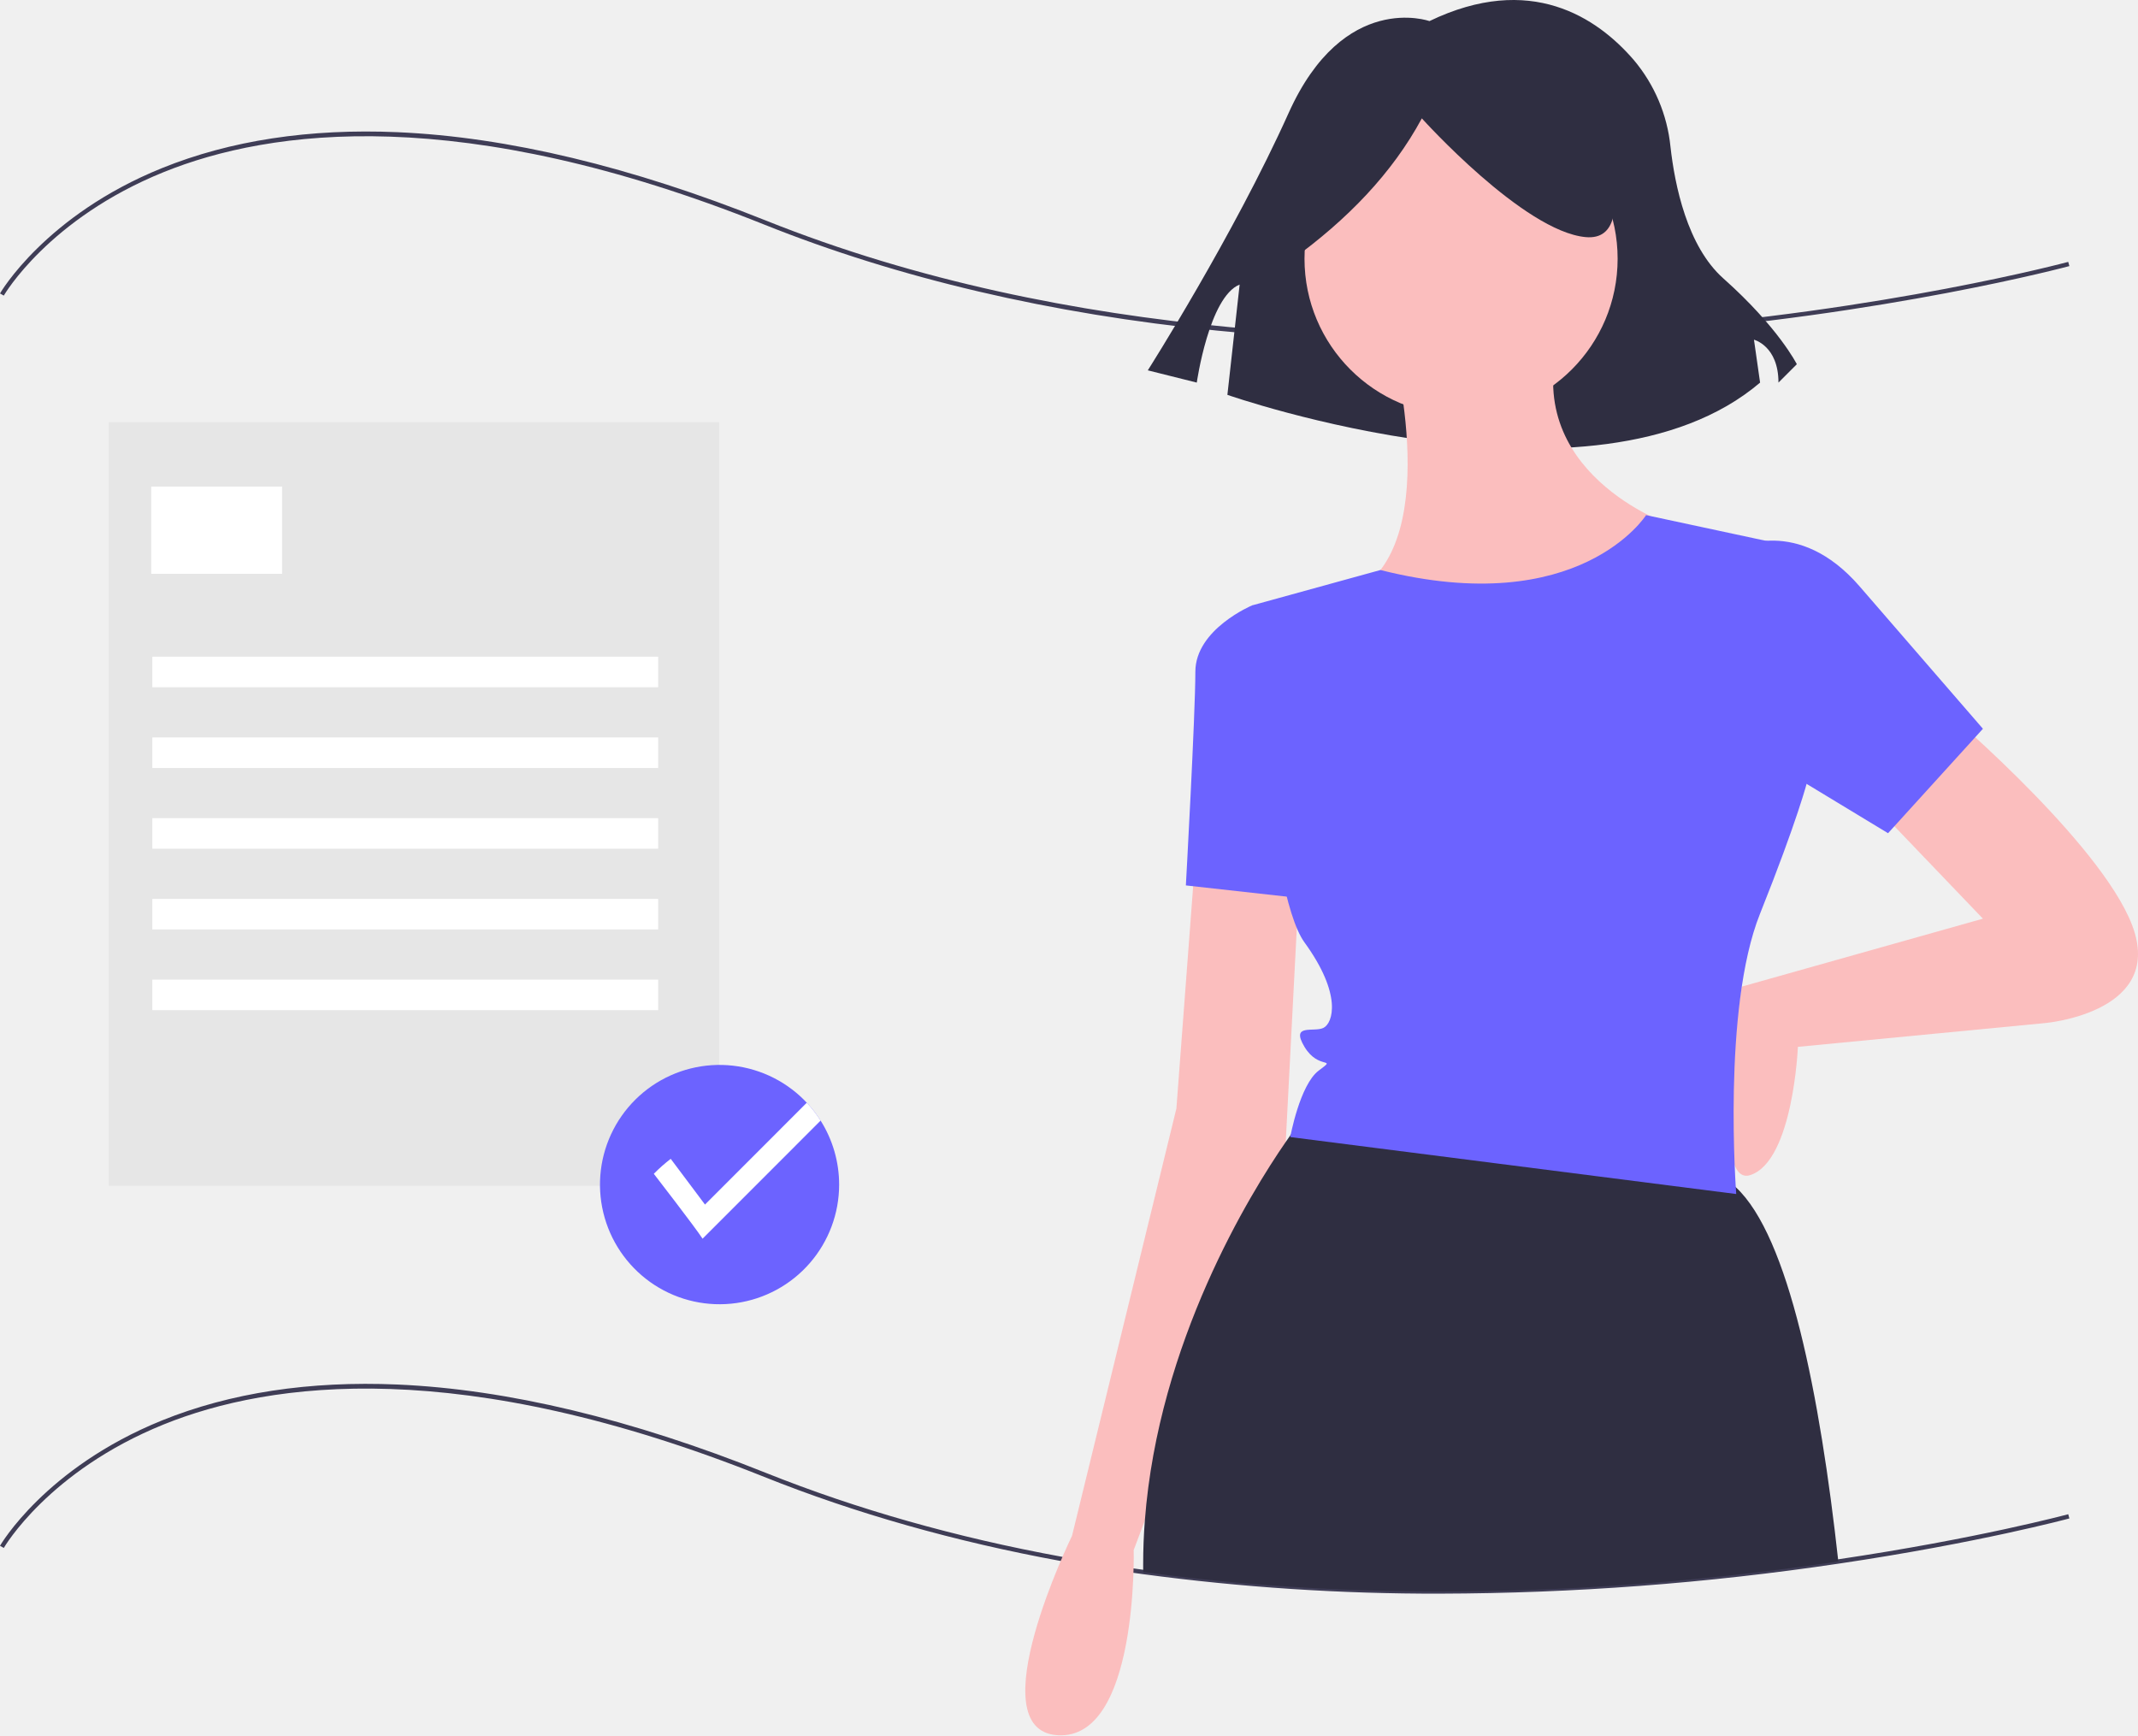
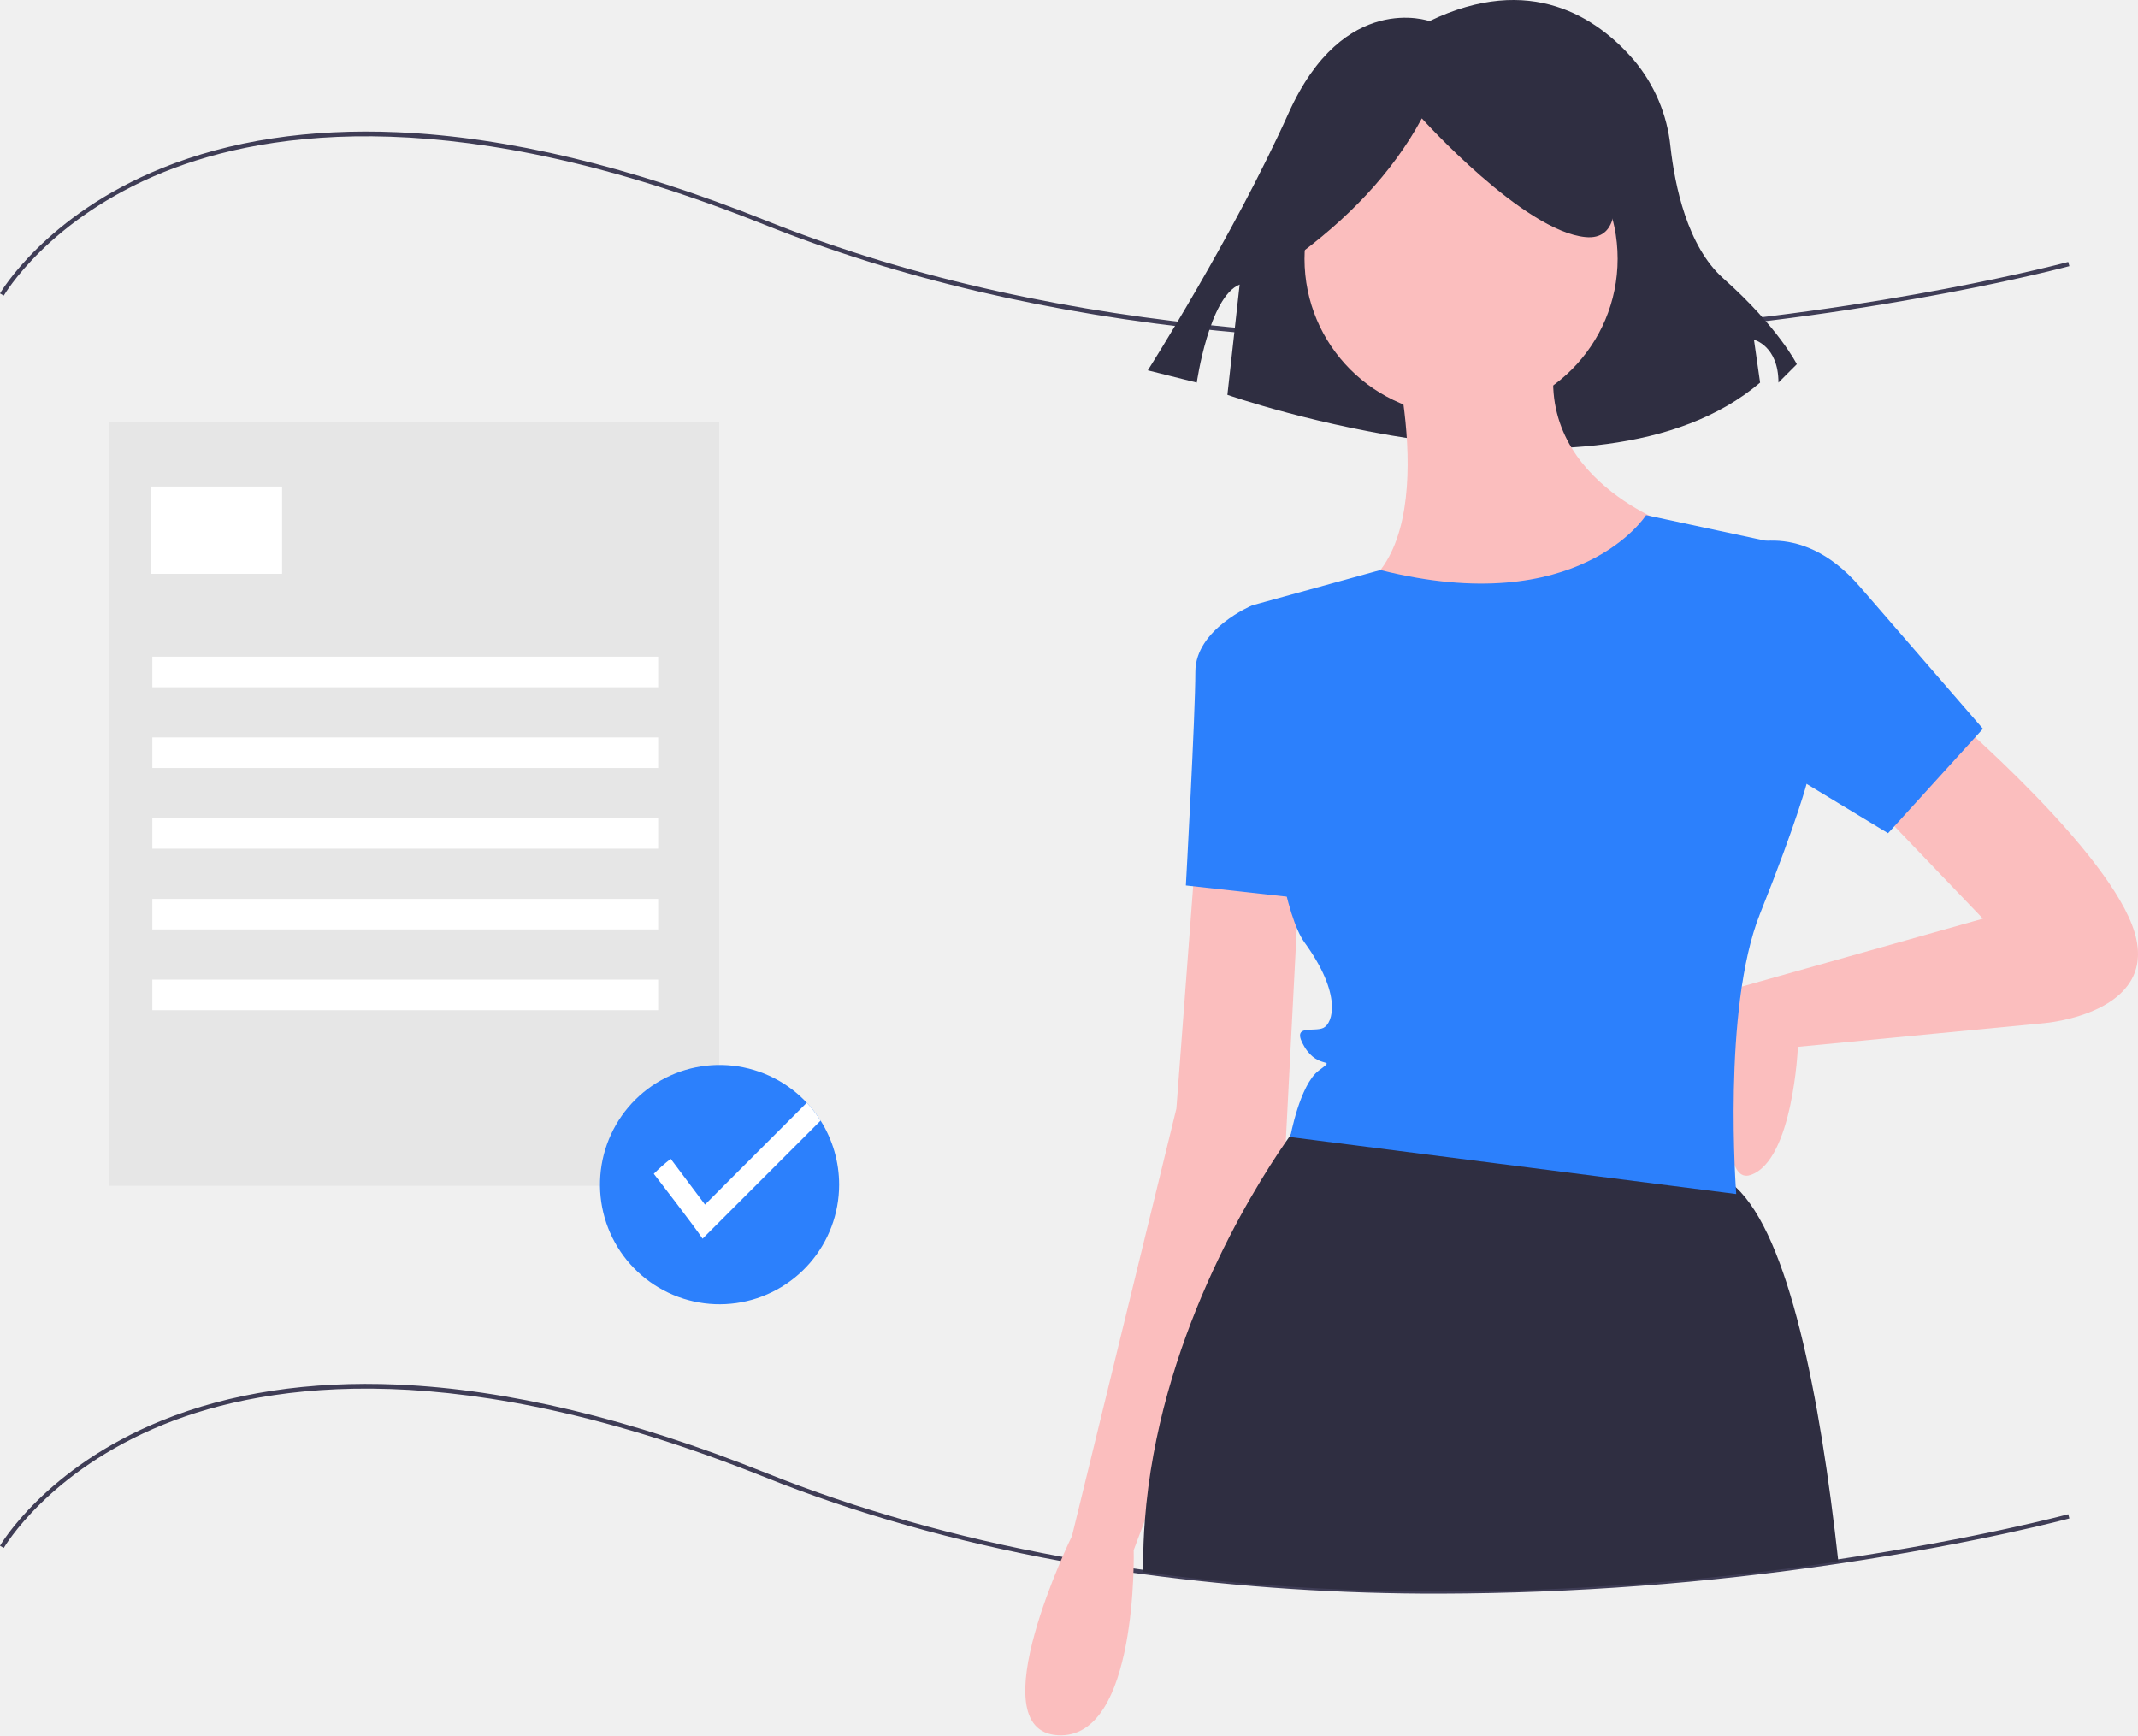
<svg xmlns="http://www.w3.org/2000/svg" width="308" height="250" viewBox="0 0 308 250" fill="none">
  <g clip-path="url(#clip0)">
-     <path d="M207.51 229.588C193.175 229.627 178.853 228.688 164.645 226.778C164.181 226.718 163.711 226.652 163.244 226.582C159.756 226.086 156.267 225.519 152.875 224.896C137.609 222.103 123.214 218.022 110.089 212.768C66.41 195.284 38.948 199.005 23.601 205.205C6.993 211.916 0.609 222.894 0.546 223.004L0 222.694C0.063 222.582 6.53 211.44 23.32 204.641C33.164 200.655 44.584 198.913 57.265 199.462C73.094 200.148 90.945 204.428 110.322 212.184C123.408 217.423 137.763 221.492 152.988 224.278C156.372 224.899 159.853 225.465 163.334 225.96C163.799 226.03 164.265 226.095 164.727 226.155C203.241 231.456 240.396 228.259 264.784 224.644C284.885 221.664 297.821 218.18 297.95 218.145L298.114 218.752C297.986 218.787 285.017 222.28 264.876 225.266C245.884 228.096 226.711 229.541 207.51 229.588Z" fill="#3F3D56" />
-     <path d="M207.553 49.181C196.48 49.181 185.7 48.662 175.299 47.626C151.4 45.243 129.46 40.104 110.089 32.35C66.41 14.866 38.948 18.587 23.601 24.788C6.993 31.498 0.609 42.476 0.546 42.586L0 42.276C0.063 42.164 6.53 31.023 23.32 24.224C33.164 20.237 44.584 18.494 57.265 19.044C73.094 19.73 90.945 24.011 110.322 31.767C154.069 49.278 202.749 49.966 235.883 47.462C271.797 44.746 297.693 37.797 297.95 37.727L298.114 38.334C297.857 38.404 271.914 45.367 235.944 48.088C226.313 48.816 216.83 49.181 207.553 49.181Z" fill="#3F3D56" />
+     <path d="M207.51 229.59C193.175 229.628 178.853 228.689 164.645 226.779C164.181 226.72 163.711 226.654 163.244 226.584C159.756 226.088 156.267 225.52 152.875 224.898C137.609 222.104 123.214 218.024 110.089 212.77C66.41 195.286 38.948 199.007 23.601 205.207C6.993 211.917 0.609 222.895 0.546 223.005L0 222.695C0.063 222.583 6.53 211.442 23.32 204.643C33.164 200.657 44.584 198.915 57.265 199.463C73.094 200.149 90.945 204.43 110.322 212.186C123.408 217.424 137.763 221.493 152.988 224.279C156.372 224.9 159.853 225.467 163.334 225.962C163.799 226.031 164.265 226.097 164.727 226.156C203.241 231.458 240.396 228.26 264.784 224.645C284.885 221.665 297.821 218.181 297.95 218.146L298.114 218.753C297.986 218.788 285.017 222.281 264.876 225.267C245.884 228.098 226.711 229.542 207.51 229.59Z" fill="#3F3D56" />
+     <path d="M207.553 49.182C196.48 49.182 185.7 48.663 175.299 47.627C151.4 45.245 129.46 40.106 110.089 32.352C66.41 14.868 38.948 18.589 23.601 24.789C6.993 31.499 0.609 42.478 0.546 42.588L0 42.277C0.063 42.166 6.53 31.024 23.32 24.225C33.164 20.239 44.584 18.496 57.265 19.046C73.094 19.732 90.945 24.012 110.322 31.768C154.069 49.279 202.749 49.968 235.883 47.464C271.797 44.748 297.693 37.799 297.95 37.729L298.114 38.335C297.857 38.405 271.914 45.368 235.944 48.089C226.313 48.818 216.83 49.182 207.553 49.182Z" fill="#3F3D56" />
    <path d="M205.927 3.039C205.927 3.039 193.578 -1.374 185.639 16.28C177.701 33.934 165.352 53.353 165.352 53.353L172.408 55.118C172.408 55.118 174.172 42.761 178.583 40.995L176.818 56.884C176.818 56.884 229.743 75.42 253.558 55.118L252.676 48.94C252.676 48.94 256.205 49.822 256.205 55.118L258.851 52.47C258.851 52.47 256.205 47.174 248.266 40.112C243.055 35.478 241.265 26.66 240.65 21.147C240.189 16.543 238.348 12.187 235.369 8.648C230.094 2.53 220.481 -3.973 205.927 3.039Z" fill="#2F2E41" />
-     <path d="M280.876 102.938C280.876 102.938 304.114 122.772 307.532 134.4C310.949 146.027 294.546 147.395 294.546 147.395L259.005 150.815C259.005 150.815 258.322 167.23 252.17 169.282C246.019 171.333 250.921 142.137 250.921 142.137L285.66 132.348L269.941 115.933L280.876 102.938Z" fill="#FBBEBE" />
-     <path d="M172.205 123.453L169.471 159.703L154.435 221.259C154.435 221.259 140.765 249.302 152.384 249.986C164.003 250.67 163.32 223.311 163.32 223.311L185.191 165.175L187.242 125.505L172.205 123.453Z" fill="#FBBEBE" />
-     <path d="M210.48 59.844C222.937 59.844 233.035 49.739 233.035 37.274C233.035 24.808 222.937 14.703 210.48 14.703C198.024 14.703 187.926 24.808 187.926 37.274C187.926 49.739 198.024 59.844 210.48 59.844Z" fill="#FBBEBE" />
-     <path d="M200.229 48.219C200.229 48.219 208.43 77.629 195.444 85.153C182.458 92.676 228.251 98.148 240.554 75.577C240.554 75.577 218.682 68.054 224.834 48.219H200.229Z" fill="#FBBEBE" />
-     <path d="M184.505 88.571L180.405 87.203C180.405 87.203 172.203 90.623 172.203 96.779C172.203 102.934 170.836 127.557 170.836 127.557L189.29 129.609L184.505 88.571Z" fill="#6C63FF" />
-     <path d="M264.829 224.957C239.598 228.697 202.824 231.718 164.687 226.469C164.684 226.092 164.684 225.724 164.684 225.366C164.684 223.231 164.765 221.121 164.929 219.035C166.882 193.349 180.105 171.935 185.222 164.514C185.48 164.137 185.718 163.797 185.932 163.496C186.758 162.336 187.239 161.723 187.239 161.723C187.239 161.723 226.88 161.075 247.384 169.282C248.373 169.698 249.277 170.29 250.054 171.03C257.699 178.089 262.19 201.009 264.829 224.957Z" fill="#2F2E41" />
-     <path d="M250.12 78.999C250.12 78.999 259.006 74.211 267.891 84.47L285.661 104.989L271.992 120.036L246.02 104.305L250.12 78.999Z" fill="#6C63FF" />
-     <path d="M186.107 37.418C194.092 31.636 200.555 24.975 204.83 17.052C204.83 17.052 219.483 33.345 228.438 34.16C237.393 34.974 229.252 14.608 229.252 14.608L212.971 10.535L197.504 12.164L185.293 20.311L186.107 37.418Z" fill="#2F2E41" />
-     <path d="M237.135 74.211C237.135 74.211 227.57 89.345 198.862 82.12L182.571 86.609L180.406 87.206C180.406 87.206 182.457 128.244 187.924 135.767C193.392 143.291 192.025 147.395 190.658 148.079C189.291 148.763 185.874 147.395 187.924 150.814C189.975 154.234 192.709 152.182 189.975 154.234C187.241 156.286 185.874 163.81 185.874 163.81L250.121 172.017C250.121 172.017 248.07 145.343 253.538 131.664C259.006 117.984 260.373 112.513 260.373 112.513L256.272 78.315L237.135 74.211Z" fill="#6C63FF" />
+     <path d="M280.876 102.936C280.876 102.936 304.114 122.771 307.532 134.398C310.949 146.026 294.546 147.393 294.546 147.393L259.005 150.813C259.005 150.813 258.322 167.228 252.17 169.28C246.019 171.332 250.921 142.136 250.921 142.136L285.66 132.346L269.941 115.931L280.876 102.936Z" fill="#FBBEBE" />
+     <path d="M172.205 123.455L169.471 159.704L154.435 221.261C154.435 221.261 140.765 249.303 152.384 249.987C164.003 250.671 163.32 223.313 163.32 223.313L185.191 165.176L187.242 125.506L172.205 123.455Z" fill="#FBBEBE" />
+     <path d="M210.48 59.846C222.937 59.846 233.035 49.741 233.035 37.276C233.035 24.81 222.937 14.705 210.48 14.705C198.024 14.705 187.926 24.81 187.926 37.276C187.926 49.741 198.024 59.846 210.48 59.846Z" fill="#FBBEBE" />
+     <path d="M200.229 48.22C200.229 48.22 208.43 77.63 195.444 85.154C182.458 92.677 228.251 98.149 240.554 75.578C240.554 75.578 218.682 68.055 224.834 48.22H200.229Z" fill="#FBBEBE" />
+     <path d="M184.505 88.572L180.405 87.204C180.405 87.204 172.203 90.624 172.203 96.78C172.203 102.935 170.836 127.558 170.836 127.558L189.29 129.61L184.505 88.572Z" fill="#2C80FC" />
+     <path d="M264.829 224.956C239.598 228.697 202.824 231.717 164.687 226.468C164.684 226.091 164.684 225.723 164.684 225.365C164.684 223.231 164.765 221.121 164.929 219.035C166.882 193.349 180.105 171.935 185.222 164.514C185.48 164.136 185.718 163.797 185.932 163.495C186.758 162.335 187.239 161.722 187.239 161.722C187.239 161.722 226.88 161.075 247.384 169.282C248.373 169.697 249.277 170.289 250.054 171.029C257.699 178.089 262.19 201.009 264.829 224.956Z" fill="#2F2E41" />
+     <path d="M250.12 78.997C250.12 78.997 259.006 74.209 267.891 84.469L285.661 104.988L271.992 120.035L246.02 104.304L250.12 78.997Z" fill="#2C80FC" />
+     <path d="M186.107 37.419C194.092 31.637 200.555 24.976 204.83 17.053C204.83 17.053 219.483 33.346 228.438 34.16C237.393 34.975 229.252 14.609 229.252 14.609L212.971 10.536L197.504 12.165L185.293 20.312L186.107 37.419Z" fill="#2F2E41" />
+     <path d="M237.135 74.21C237.135 74.21 227.57 89.344 198.862 82.119L182.571 86.609L180.406 87.205C180.406 87.205 182.457 128.243 187.924 135.766C193.392 143.29 192.025 147.394 190.658 148.078C189.291 148.762 185.874 147.394 187.924 150.813C189.975 154.233 192.709 152.181 189.975 154.233C187.241 156.285 185.874 163.809 185.874 163.809L250.121 172.016C250.121 172.016 248.07 145.342 253.538 131.663C259.006 117.983 260.373 112.512 260.373 112.512L256.272 78.314L237.135 74.21Z" fill="#2C80FC" />
    <path d="M103.61 60.82H15.664V170.831H103.61V60.82Z" fill="#E6E6E6" />
-     <path d="M40.635 70.094H21.789V82.666H40.635V70.094Z" fill="white" />
-     <path d="M94.815 94.609H21.945V99.01H94.815V94.609Z" fill="white" />
-     <path d="M94.815 106.238H21.945V110.639H94.815V106.238Z" fill="white" />
-     <path d="M94.815 117.867H21.945V122.268H94.815V117.867Z" fill="white" />
-     <path d="M94.815 129.5H21.945V133.9H94.815V129.5Z" fill="white" />
-     <path d="M94.815 141.129H21.945V145.529H94.815V141.129Z" fill="white" />
-     <path d="M120.887 170.673C120.883 174.825 119.382 178.835 116.66 181.968C113.938 185.101 110.177 187.145 106.07 187.726C101.962 188.307 97.783 187.385 94.3 185.129C90.817 182.873 88.265 179.436 87.112 175.448C85.959 171.46 86.283 167.189 88.024 163.421C89.766 159.653 92.807 156.641 96.59 154.937C100.373 153.233 104.643 152.952 108.617 154.147C112.59 155.341 115.999 157.931 118.217 161.439C119.961 164.202 120.887 167.404 120.887 170.673Z" fill="#6C63FF" />
-     <path d="M118.216 161.438L101.211 178.451C100.142 176.796 94.188 169.101 94.188 169.101C94.951 168.329 95.765 167.609 96.625 166.947L101.562 173.535L116.224 158.863C116.968 159.656 117.634 160.518 118.216 161.438Z" fill="white" />
+     <path d="M40.635 70.093H21.789V82.665H40.635V70.093Z" fill="white" />
+     <path d="M94.815 94.608H21.945V99.009H94.815V94.608Z" fill="white" />
+     <path d="M94.815 106.239H21.945V110.64H94.815V106.239Z" fill="white" />
+     <path d="M94.815 117.868H21.945V122.268H94.815V117.868Z" fill="white" />
+     <path d="M94.815 129.499H21.945V133.899H94.815V129.499Z" fill="white" />
+     <path d="M94.815 141.127H21.945V145.527H94.815V141.127Z" fill="white" />
+     <path d="M120.887 170.674C120.883 174.826 119.382 178.836 116.66 181.969C113.938 185.102 110.177 187.146 106.07 187.727C101.962 188.308 97.783 187.386 94.3 185.13C90.817 182.874 88.265 179.437 87.112 175.449C85.959 171.461 86.283 167.19 88.024 163.422C89.766 159.654 92.807 156.642 96.59 154.938C100.373 153.234 104.643 152.953 108.617 154.148C112.59 155.342 115.999 157.931 118.217 161.44C119.961 164.203 120.887 167.405 120.887 170.674Z" fill="#2C80FC" />
+     <path d="M118.216 161.439L101.211 178.453C100.142 176.798 94.188 169.102 94.188 169.102C94.951 168.331 95.765 167.611 96.625 166.949L101.562 173.537L116.224 158.865C116.968 159.658 117.634 160.52 118.216 161.439Z" fill="white" />
  </g>
  <defs>
    <clipPath id="clip0">
      <rect width="308" height="250" fill="white" />
    </clipPath>
  </defs>
</svg>
